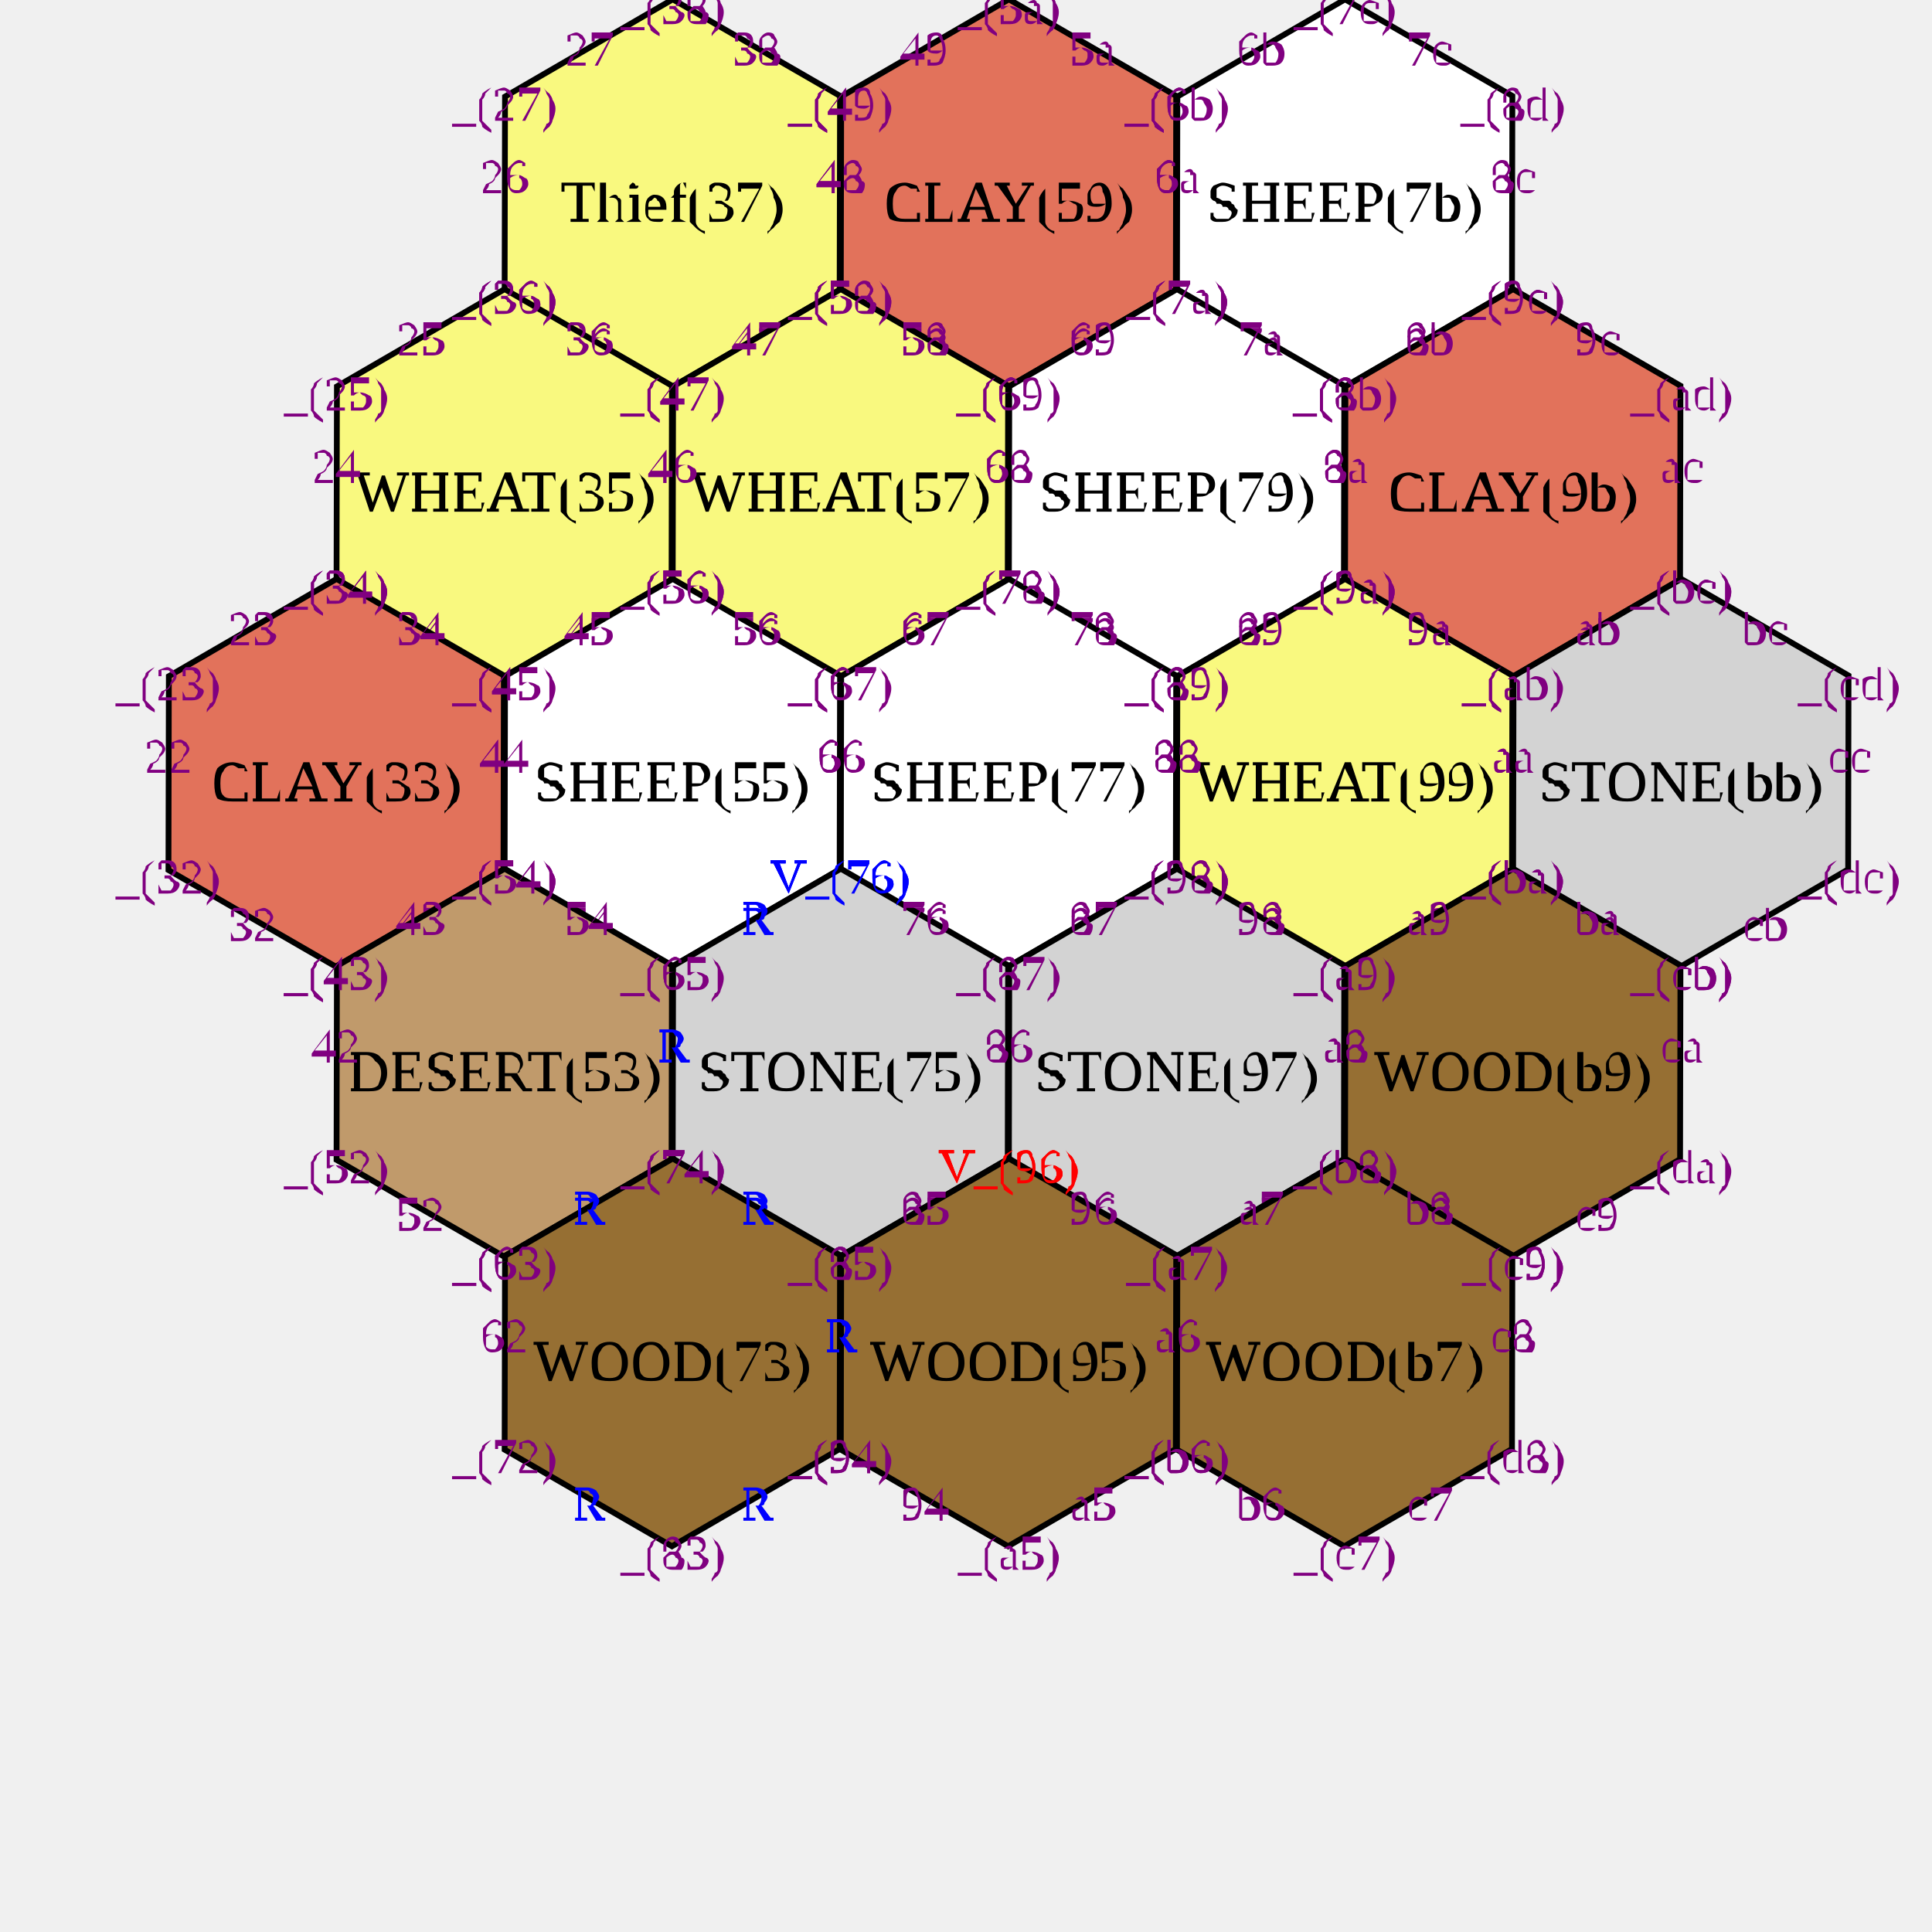
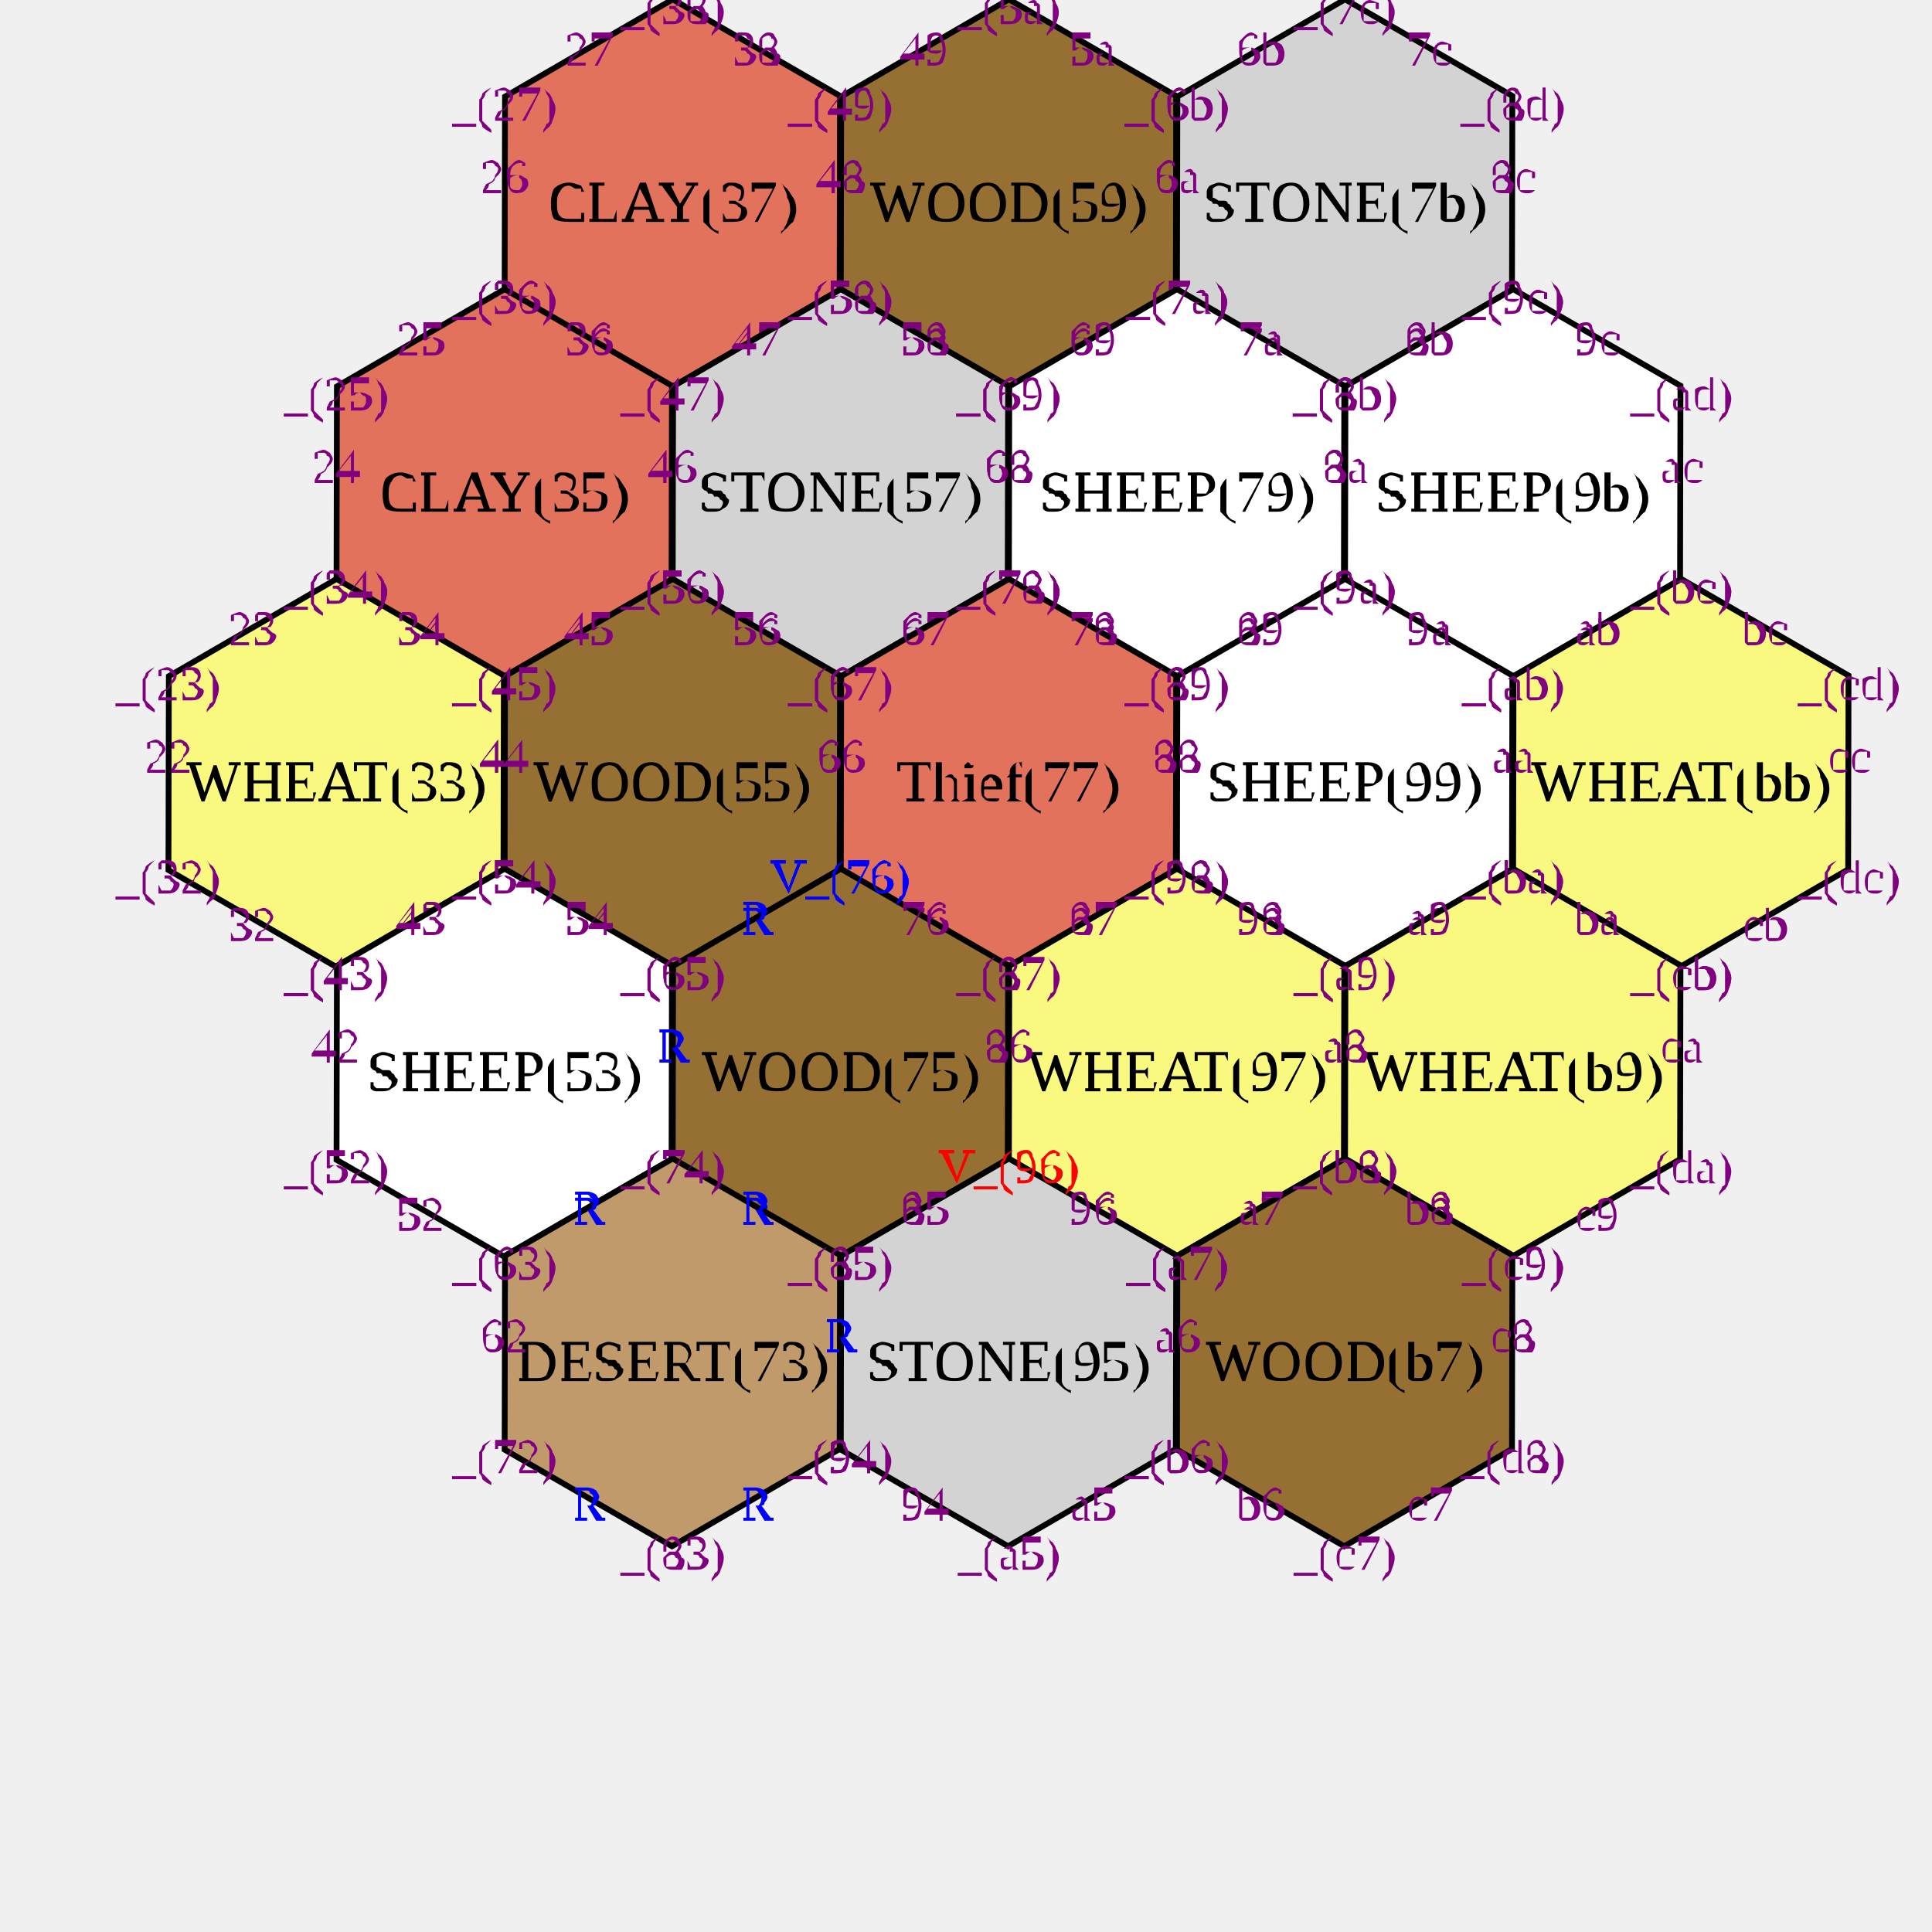
<svg viewBox="0 0 10 10" style="background-color: #0077be;">
  <defs>
    <path id="hexagon" d="M 1 0 L 0.5 -0.87 L -0.5 -0.87 L -1 0 L -0.5 0.87 L 0.5 0.87 Z" transform="rotate(30)" />
  </defs>
  <g id="hexgrid">
-     <use href="#hexagon" x="3.48" y="1" fill="#f9f97f" stroke="black" stroke-width="0.03" transform="scale(1.0)" />
-     <text x="3.48" y="1.15" text-anchor="middle" font-size="0.3" fill="black">Thief(37)</text>
+     <use href="#hexagon" x="3.48" y="1" fill="#E2725B" stroke="black" stroke-width="0.03" transform="scale(1.0)" />
+     <text x="3.48" y="1.15" text-anchor="middle" font-size="0.3" fill="black">CLAY(37)</text>
    <text x="3.48" y="0.125" text-anchor="middle" font-size="0.25" fill="purple">_(38)</text>
    <text x="2.61" y="0.625" text-anchor="middle" font-size="0.25" fill="purple">_(27)</text>
    <text x="2.61" y="1.625" text-anchor="middle" font-size="0.25" fill="purple">_(36)</text>
    <text x="3.48" y="2.125" text-anchor="middle" font-size="0.25" fill="purple">_(47)</text>
    <text x="4.35" y="1.625" text-anchor="middle" font-size="0.25" fill="purple">_(58)</text>
    <text x="4.35" y="0.625" text-anchor="middle" font-size="0.25" fill="purple">_(49)</text>
    <text x="3.045" y="0.34" text-anchor="middle" font-size="0.25" fill="purple">27</text>
    <text x="2.61" y="1" text-anchor="middle" font-size="0.25" fill="purple">26</text>
    <text x="3.045" y="1.87" text-anchor="middle" font-size="0.25" fill="purple">36</text>
    <text x="3.915" y="1.87" text-anchor="middle" font-size="0.25" fill="purple">47</text>
    <text x="4.35" y="1" text-anchor="middle" font-size="0.25" fill="purple">48</text>
    <text x="3.915" y="0.34" text-anchor="middle" font-size="0.25" fill="purple">38</text>
-     <use href="#hexagon" x="5.22" y="1" fill="#E2725B" stroke="black" stroke-width="0.03" transform="scale(1.0)" />
-     <text x="5.22" y="1.15" text-anchor="middle" font-size="0.3" fill="black">CLAY(59)</text>
+     <use href="#hexagon" x="5.22" y="1" fill="#966F33" stroke="black" stroke-width="0.03" transform="scale(1.0)" />
+     <text x="5.22" y="1.15" text-anchor="middle" font-size="0.3" fill="black">WOOD(59)</text>
    <text x="5.22" y="0.125" text-anchor="middle" font-size="0.25" fill="purple">_(5a)</text>
    <text x="4.35" y="0.625" text-anchor="middle" font-size="0.25" fill="purple">_(49)</text>
    <text x="4.35" y="1.625" text-anchor="middle" font-size="0.25" fill="purple">_(58)</text>
    <text x="5.22" y="2.125" text-anchor="middle" font-size="0.25" fill="purple">_(69)</text>
    <text x="6.09" y="1.625" text-anchor="middle" font-size="0.25" fill="purple">_(7a)</text>
    <text x="6.09" y="0.625" text-anchor="middle" font-size="0.25" fill="purple">_(6b)</text>
    <text x="4.785" y="0.34" text-anchor="middle" font-size="0.25" fill="purple">49</text>
    <text x="4.35" y="1" text-anchor="middle" font-size="0.25" fill="purple">48</text>
    <text x="4.785" y="1.87" text-anchor="middle" font-size="0.25" fill="purple">58</text>
    <text x="5.655" y="1.87" text-anchor="middle" font-size="0.25" fill="purple">69</text>
    <text x="6.09" y="1" text-anchor="middle" font-size="0.25" fill="purple">6a</text>
    <text x="5.655" y="0.34" text-anchor="middle" font-size="0.25" fill="purple">5a</text>
-     <use href="#hexagon" x="6.96" y="1" fill="white" stroke="black" stroke-width="0.03" transform="scale(1.0)" />
-     <text x="6.96" y="1.15" text-anchor="middle" font-size="0.3" fill="black">SHEEP(7b)</text>
+     <use href="#hexagon" x="6.96" y="1" fill="#D3D3D3" stroke="black" stroke-width="0.03" transform="scale(1.0)" />
+     <text x="6.96" y="1.15" text-anchor="middle" font-size="0.3" fill="black">STONE(7b)</text>
    <text x="6.96" y="0.125" text-anchor="middle" font-size="0.25" fill="purple">_(7c)</text>
    <text x="6.09" y="0.625" text-anchor="middle" font-size="0.25" fill="purple">_(6b)</text>
    <text x="6.09" y="1.625" text-anchor="middle" font-size="0.25" fill="purple">_(7a)</text>
    <text x="6.96" y="2.125" text-anchor="middle" font-size="0.25" fill="purple">_(8b)</text>
    <text x="7.83" y="1.625" text-anchor="middle" font-size="0.25" fill="purple">_(9c)</text>
    <text x="7.83" y="0.625" text-anchor="middle" font-size="0.25" fill="purple">_(8d)</text>
    <text x="6.525" y="0.34" text-anchor="middle" font-size="0.25" fill="purple">6b</text>
    <text x="6.09" y="1" text-anchor="middle" font-size="0.25" fill="purple">6a</text>
    <text x="6.525" y="1.87" text-anchor="middle" font-size="0.25" fill="purple">7a</text>
    <text x="7.395" y="1.87" text-anchor="middle" font-size="0.25" fill="purple">8b</text>
    <text x="7.83" y="1" text-anchor="middle" font-size="0.25" fill="purple">8c</text>
    <text x="7.395" y="0.34" text-anchor="middle" font-size="0.25" fill="purple">7c</text>
-     <use href="#hexagon" x="2.61" y="2.5" fill="#f9f97f" stroke="black" stroke-width="0.03" transform="scale(1.0)" />
-     <text x="2.61" y="2.65" text-anchor="middle" font-size="0.3" fill="black">WHEAT(35)</text>
+     <use href="#hexagon" x="2.61" y="2.5" fill="#E2725B" stroke="black" stroke-width="0.03" transform="scale(1.0)" />
+     <text x="2.61" y="2.65" text-anchor="middle" font-size="0.3" fill="black">CLAY(35)</text>
    <text x="2.61" y="1.625" text-anchor="middle" font-size="0.25" fill="purple">_(36)</text>
    <text x="1.74" y="2.125" text-anchor="middle" font-size="0.25" fill="purple">_(25)</text>
    <text x="1.74" y="3.125" text-anchor="middle" font-size="0.25" fill="purple">_(34)</text>
    <text x="2.61" y="3.625" text-anchor="middle" font-size="0.25" fill="purple">_(45)</text>
    <text x="3.48" y="3.125" text-anchor="middle" font-size="0.25" fill="purple">_(56)</text>
    <text x="3.48" y="2.125" text-anchor="middle" font-size="0.25" fill="purple">_(47)</text>
    <text x="2.175" y="1.84" text-anchor="middle" font-size="0.25" fill="purple">25</text>
    <text x="1.74" y="2.5" text-anchor="middle" font-size="0.25" fill="purple">24</text>
    <text x="2.175" y="3.37" text-anchor="middle" font-size="0.25" fill="purple">34</text>
    <text x="3.045" y="3.37" text-anchor="middle" font-size="0.25" fill="purple">45</text>
    <text x="3.48" y="2.5" text-anchor="middle" font-size="0.25" fill="purple">46</text>
    <text x="3.045" y="1.84" text-anchor="middle" font-size="0.25" fill="purple">36</text>
-     <use href="#hexagon" x="4.35" y="2.5" fill="#f9f97f" stroke="black" stroke-width="0.03" transform="scale(1.0)" />
-     <text x="4.35" y="2.65" text-anchor="middle" font-size="0.3" fill="black">WHEAT(57)</text>
+     <use href="#hexagon" x="4.35" y="2.5" fill="#D3D3D3" stroke="black" stroke-width="0.03" transform="scale(1.0)" />
+     <text x="4.35" y="2.65" text-anchor="middle" font-size="0.3" fill="black">STONE(57)</text>
    <text x="4.35" y="1.625" text-anchor="middle" font-size="0.25" fill="purple">_(58)</text>
    <text x="3.48" y="2.125" text-anchor="middle" font-size="0.25" fill="purple">_(47)</text>
    <text x="3.48" y="3.125" text-anchor="middle" font-size="0.25" fill="purple">_(56)</text>
    <text x="4.35" y="3.625" text-anchor="middle" font-size="0.25" fill="purple">_(67)</text>
    <text x="5.22" y="3.125" text-anchor="middle" font-size="0.25" fill="purple">_(78)</text>
    <text x="5.22" y="2.125" text-anchor="middle" font-size="0.25" fill="purple">_(69)</text>
    <text x="3.915" y="1.84" text-anchor="middle" font-size="0.25" fill="purple">47</text>
    <text x="3.48" y="2.5" text-anchor="middle" font-size="0.25" fill="purple">46</text>
    <text x="3.915" y="3.37" text-anchor="middle" font-size="0.25" fill="purple">56</text>
    <text x="4.785" y="3.37" text-anchor="middle" font-size="0.25" fill="purple">67</text>
    <text x="5.22" y="2.5" text-anchor="middle" font-size="0.25" fill="purple">68</text>
    <text x="4.785" y="1.84" text-anchor="middle" font-size="0.25" fill="purple">58</text>
    <use href="#hexagon" x="6.09" y="2.5" fill="white" stroke="black" stroke-width="0.03" transform="scale(1.0)" />
    <text x="6.09" y="2.65" text-anchor="middle" font-size="0.3" fill="black">SHEEP(79)</text>
    <text x="6.09" y="1.625" text-anchor="middle" font-size="0.25" fill="purple">_(7a)</text>
    <text x="5.22" y="2.125" text-anchor="middle" font-size="0.25" fill="purple">_(69)</text>
    <text x="5.22" y="3.125" text-anchor="middle" font-size="0.25" fill="purple">_(78)</text>
    <text x="6.09" y="3.625" text-anchor="middle" font-size="0.25" fill="purple">_(89)</text>
    <text x="6.96" y="3.125" text-anchor="middle" font-size="0.25" fill="purple">_(9a)</text>
    <text x="6.96" y="2.125" text-anchor="middle" font-size="0.25" fill="purple">_(8b)</text>
    <text x="5.655" y="1.84" text-anchor="middle" font-size="0.25" fill="purple">69</text>
    <text x="5.22" y="2.5" text-anchor="middle" font-size="0.25" fill="purple">68</text>
    <text x="5.655" y="3.37" text-anchor="middle" font-size="0.25" fill="purple">78</text>
    <text x="6.525" y="3.37" text-anchor="middle" font-size="0.25" fill="purple">89</text>
    <text x="6.96" y="2.5" text-anchor="middle" font-size="0.25" fill="purple">8a</text>
    <text x="6.525" y="1.84" text-anchor="middle" font-size="0.25" fill="purple">7a</text>
-     <use href="#hexagon" x="7.83" y="2.5" fill="#E2725B" stroke="black" stroke-width="0.03" transform="scale(1.0)" />
-     <text x="7.83" y="2.65" text-anchor="middle" font-size="0.3" fill="black">CLAY(9b)</text>
+     <use href="#hexagon" x="7.83" y="2.5" fill="white" stroke="black" stroke-width="0.03" transform="scale(1.0)" />
+     <text x="7.83" y="2.65" text-anchor="middle" font-size="0.3" fill="black">SHEEP(9b)</text>
    <text x="7.83" y="1.625" text-anchor="middle" font-size="0.25" fill="purple">_(9c)</text>
    <text x="6.96" y="2.125" text-anchor="middle" font-size="0.25" fill="purple">_(8b)</text>
    <text x="6.96" y="3.125" text-anchor="middle" font-size="0.25" fill="purple">_(9a)</text>
    <text x="7.83" y="3.625" text-anchor="middle" font-size="0.25" fill="purple">_(ab)</text>
    <text x="8.7" y="3.125" text-anchor="middle" font-size="0.25" fill="purple">_(bc)</text>
    <text x="8.7" y="2.125" text-anchor="middle" font-size="0.25" fill="purple">_(ad)</text>
    <text x="7.395" y="1.84" text-anchor="middle" font-size="0.25" fill="purple">8b</text>
    <text x="6.96" y="2.5" text-anchor="middle" font-size="0.25" fill="purple">8a</text>
    <text x="7.395" y="3.37" text-anchor="middle" font-size="0.25" fill="purple">9a</text>
    <text x="8.265" y="3.37" text-anchor="middle" font-size="0.25" fill="purple">ab</text>
    <text x="8.7" y="2.5" text-anchor="middle" font-size="0.25" fill="purple">ac</text>
    <text x="8.265" y="1.84" text-anchor="middle" font-size="0.25" fill="purple">9c</text>
-     <use href="#hexagon" x="1.74" y="4.0" fill="#E2725B" stroke="black" stroke-width="0.03" transform="scale(1.0)" />
-     <text x="1.74" y="4.15" text-anchor="middle" font-size="0.3" fill="black">CLAY(33)</text>
+     <use href="#hexagon" x="1.74" y="4.0" fill="#f9f97f" stroke="black" stroke-width="0.03" transform="scale(1.0)" />
+     <text x="1.74" y="4.15" text-anchor="middle" font-size="0.3" fill="black">WHEAT(33)</text>
    <text x="1.74" y="3.125" text-anchor="middle" font-size="0.25" fill="purple">_(34)</text>
    <text x="0.87" y="3.625" text-anchor="middle" font-size="0.25" fill="purple">_(23)</text>
    <text x="0.87" y="4.625" text-anchor="middle" font-size="0.25" fill="purple">_(32)</text>
    <text x="1.74" y="5.125" text-anchor="middle" font-size="0.25" fill="purple">_(43)</text>
    <text x="2.61" y="4.625" text-anchor="middle" font-size="0.25" fill="purple">_(54)</text>
    <text x="2.61" y="3.625" text-anchor="middle" font-size="0.25" fill="purple">_(45)</text>
    <text x="1.305" y="3.34" text-anchor="middle" font-size="0.25" fill="purple">23</text>
    <text x="0.87" y="4.0" text-anchor="middle" font-size="0.25" fill="purple">22</text>
    <text x="1.305" y="4.87" text-anchor="middle" font-size="0.25" fill="purple">32</text>
    <text x="2.175" y="4.87" text-anchor="middle" font-size="0.25" fill="purple">43</text>
    <text x="2.61" y="4.0" text-anchor="middle" font-size="0.25" fill="purple">44</text>
    <text x="2.175" y="3.34" text-anchor="middle" font-size="0.25" fill="purple">34</text>
-     <use href="#hexagon" x="3.48" y="4.0" fill="white" stroke="black" stroke-width="0.03" transform="scale(1.0)" />
-     <text x="3.48" y="4.15" text-anchor="middle" font-size="0.3" fill="black">SHEEP(55)</text>
+     <use href="#hexagon" x="3.48" y="4.0" fill="#966F33" stroke="black" stroke-width="0.03" transform="scale(1.0)" />
+     <text x="3.48" y="4.15" text-anchor="middle" font-size="0.3" fill="black">WOOD(55)</text>
    <text x="3.48" y="3.125" text-anchor="middle" font-size="0.25" fill="purple">_(56)</text>
    <text x="2.61" y="3.625" text-anchor="middle" font-size="0.25" fill="purple">_(45)</text>
    <text x="2.61" y="4.625" text-anchor="middle" font-size="0.25" fill="purple">_(54)</text>
    <text x="3.48" y="5.125" text-anchor="middle" font-size="0.25" fill="purple">_(65)</text>
    <text x="4.35" y="4.625" text-anchor="middle" font-size="0.25" fill="blue">V_(76)</text>
    <text x="4.35" y="3.625" text-anchor="middle" font-size="0.25" fill="purple">_(67)</text>
    <text x="3.045" y="3.34" text-anchor="middle" font-size="0.25" fill="purple">45</text>
    <text x="2.61" y="4.0" text-anchor="middle" font-size="0.25" fill="purple">44</text>
    <text x="3.045" y="4.87" text-anchor="middle" font-size="0.25" fill="purple">54</text>
    <text x="3.915" y="4.87" text-anchor="middle" font-size="0.25" fill="blue">R</text>
    <text x="4.35" y="4.0" text-anchor="middle" font-size="0.25" fill="purple">66</text>
    <text x="3.915" y="3.34" text-anchor="middle" font-size="0.25" fill="purple">56</text>
-     <use href="#hexagon" x="5.22" y="4.0" fill="white" stroke="black" stroke-width="0.03" transform="scale(1.0)" />
-     <text x="5.22" y="4.15" text-anchor="middle" font-size="0.3" fill="black">SHEEP(77)</text>
+     <use href="#hexagon" x="5.22" y="4.0" fill="#E2725B" stroke="black" stroke-width="0.03" transform="scale(1.0)" />
+     <text x="5.22" y="4.15" text-anchor="middle" font-size="0.3" fill="black">Thief(77)</text>
    <text x="5.22" y="3.125" text-anchor="middle" font-size="0.25" fill="purple">_(78)</text>
    <text x="4.35" y="3.625" text-anchor="middle" font-size="0.25" fill="purple">_(67)</text>
    <text x="4.35" y="4.625" text-anchor="middle" font-size="0.25" fill="blue">V_(76)</text>
    <text x="5.22" y="5.125" text-anchor="middle" font-size="0.25" fill="purple">_(87)</text>
    <text x="6.09" y="4.625" text-anchor="middle" font-size="0.25" fill="purple">_(98)</text>
    <text x="6.09" y="3.625" text-anchor="middle" font-size="0.25" fill="purple">_(89)</text>
    <text x="4.785" y="3.34" text-anchor="middle" font-size="0.25" fill="purple">67</text>
    <text x="4.35" y="4.0" text-anchor="middle" font-size="0.25" fill="purple">66</text>
    <text x="4.785" y="4.87" text-anchor="middle" font-size="0.25" fill="purple">76</text>
    <text x="5.655" y="4.87" text-anchor="middle" font-size="0.25" fill="purple">87</text>
    <text x="6.09" y="4.0" text-anchor="middle" font-size="0.25" fill="purple">88</text>
    <text x="5.655" y="3.34" text-anchor="middle" font-size="0.25" fill="purple">78</text>
-     <use href="#hexagon" x="6.96" y="4.0" fill="#f9f97f" stroke="black" stroke-width="0.03" transform="scale(1.0)" />
-     <text x="6.96" y="4.15" text-anchor="middle" font-size="0.3" fill="black">WHEAT(99)</text>
+     <use href="#hexagon" x="6.96" y="4.0" fill="white" stroke="black" stroke-width="0.03" transform="scale(1.0)" />
+     <text x="6.96" y="4.15" text-anchor="middle" font-size="0.3" fill="black">SHEEP(99)</text>
    <text x="6.96" y="3.125" text-anchor="middle" font-size="0.25" fill="purple">_(9a)</text>
    <text x="6.09" y="3.625" text-anchor="middle" font-size="0.25" fill="purple">_(89)</text>
    <text x="6.09" y="4.625" text-anchor="middle" font-size="0.25" fill="purple">_(98)</text>
    <text x="6.96" y="5.125" text-anchor="middle" font-size="0.25" fill="purple">_(a9)</text>
    <text x="7.83" y="4.625" text-anchor="middle" font-size="0.25" fill="purple">_(ba)</text>
    <text x="7.83" y="3.625" text-anchor="middle" font-size="0.25" fill="purple">_(ab)</text>
    <text x="6.525" y="3.34" text-anchor="middle" font-size="0.25" fill="purple">89</text>
    <text x="6.09" y="4.0" text-anchor="middle" font-size="0.25" fill="purple">88</text>
    <text x="6.525" y="4.87" text-anchor="middle" font-size="0.25" fill="purple">98</text>
    <text x="7.395" y="4.87" text-anchor="middle" font-size="0.25" fill="purple">a9</text>
    <text x="7.83" y="4.0" text-anchor="middle" font-size="0.25" fill="purple">aa</text>
    <text x="7.395" y="3.34" text-anchor="middle" font-size="0.25" fill="purple">9a</text>
-     <use href="#hexagon" x="8.7" y="4.0" fill="#D3D3D3" stroke="black" stroke-width="0.03" transform="scale(1.0)" />
-     <text x="8.7" y="4.15" text-anchor="middle" font-size="0.3" fill="black">STONE(bb)</text>
+     <use href="#hexagon" x="8.7" y="4.0" fill="#f9f97f" stroke="black" stroke-width="0.03" transform="scale(1.0)" />
+     <text x="8.7" y="4.15" text-anchor="middle" font-size="0.3" fill="black">WHEAT(bb)</text>
    <text x="8.7" y="3.125" text-anchor="middle" font-size="0.25" fill="purple">_(bc)</text>
    <text x="7.83" y="3.625" text-anchor="middle" font-size="0.25" fill="purple">_(ab)</text>
    <text x="7.83" y="4.625" text-anchor="middle" font-size="0.25" fill="purple">_(ba)</text>
    <text x="8.7" y="5.125" text-anchor="middle" font-size="0.25" fill="purple">_(cb)</text>
    <text x="9.57" y="4.625" text-anchor="middle" font-size="0.25" fill="purple">_(dc)</text>
    <text x="9.57" y="3.625" text-anchor="middle" font-size="0.25" fill="purple">_(cd)</text>
    <text x="8.265" y="3.34" text-anchor="middle" font-size="0.25" fill="purple">ab</text>
    <text x="7.83" y="4.0" text-anchor="middle" font-size="0.25" fill="purple">aa</text>
    <text x="8.265" y="4.87" text-anchor="middle" font-size="0.25" fill="purple">ba</text>
    <text x="9.135" y="4.87" text-anchor="middle" font-size="0.25" fill="purple">cb</text>
    <text x="9.57" y="4.0" text-anchor="middle" font-size="0.25" fill="purple">cc</text>
    <text x="9.135" y="3.34" text-anchor="middle" font-size="0.25" fill="purple">bc</text>
-     <use href="#hexagon" x="2.61" y="5.5" fill="#C09A6B" stroke="black" stroke-width="0.03" transform="scale(1.0)" />
-     <text x="2.61" y="5.65" text-anchor="middle" font-size="0.3" fill="black">DESERT(53)</text>
+     <use href="#hexagon" x="2.61" y="5.5" fill="white" stroke="black" stroke-width="0.03" transform="scale(1.0)" />
+     <text x="2.61" y="5.65" text-anchor="middle" font-size="0.3" fill="black">SHEEP(53)</text>
    <text x="2.61" y="4.625" text-anchor="middle" font-size="0.25" fill="purple">_(54)</text>
    <text x="1.74" y="5.125" text-anchor="middle" font-size="0.25" fill="purple">_(43)</text>
    <text x="1.74" y="6.125" text-anchor="middle" font-size="0.25" fill="purple">_(52)</text>
    <text x="2.61" y="6.625" text-anchor="middle" font-size="0.25" fill="purple">_(63)</text>
    <text x="3.48" y="6.125" text-anchor="middle" font-size="0.25" fill="purple">_(74)</text>
    <text x="3.48" y="5.125" text-anchor="middle" font-size="0.25" fill="purple">_(65)</text>
    <text x="2.175" y="4.84" text-anchor="middle" font-size="0.25" fill="purple">43</text>
    <text x="1.74" y="5.5" text-anchor="middle" font-size="0.25" fill="purple">42</text>
    <text x="2.175" y="6.37" text-anchor="middle" font-size="0.25" fill="purple">52</text>
    <text x="3.045" y="6.37" text-anchor="middle" font-size="0.25" fill="blue">R</text>
    <text x="3.48" y="5.5" text-anchor="middle" font-size="0.25" fill="blue">R</text>
    <text x="3.045" y="4.84" text-anchor="middle" font-size="0.25" fill="purple">54</text>
-     <use href="#hexagon" x="4.35" y="5.5" fill="#D3D3D3" stroke="black" stroke-width="0.03" transform="scale(1.0)" />
-     <text x="4.35" y="5.65" text-anchor="middle" font-size="0.3" fill="black">STONE(75)</text>
+     <use href="#hexagon" x="4.35" y="5.5" fill="#966F33" stroke="black" stroke-width="0.03" transform="scale(1.0)" />
+     <text x="4.35" y="5.65" text-anchor="middle" font-size="0.3" fill="black">WOOD(75)</text>
    <text x="4.35" y="4.625" text-anchor="middle" font-size="0.25" fill="blue">V_(76)</text>
    <text x="3.48" y="5.125" text-anchor="middle" font-size="0.25" fill="purple">_(65)</text>
    <text x="3.48" y="6.125" text-anchor="middle" font-size="0.25" fill="purple">_(74)</text>
    <text x="4.35" y="6.625" text-anchor="middle" font-size="0.25" fill="purple">_(85)</text>
    <text x="5.22" y="6.125" text-anchor="middle" font-size="0.25" fill="red">V_(96)</text>
    <text x="5.22" y="5.125" text-anchor="middle" font-size="0.25" fill="purple">_(87)</text>
    <text x="3.915" y="4.84" text-anchor="middle" font-size="0.25" fill="blue">R</text>
    <text x="3.48" y="5.5" text-anchor="middle" font-size="0.25" fill="blue">R</text>
    <text x="3.915" y="6.37" text-anchor="middle" font-size="0.25" fill="blue">R</text>
    <text x="4.785" y="6.37" text-anchor="middle" font-size="0.25" fill="purple">85</text>
    <text x="5.22" y="5.5" text-anchor="middle" font-size="0.25" fill="purple">86</text>
    <text x="4.785" y="4.84" text-anchor="middle" font-size="0.25" fill="purple">76</text>
-     <use href="#hexagon" x="6.09" y="5.5" fill="#D3D3D3" stroke="black" stroke-width="0.03" transform="scale(1.0)" />
-     <text x="6.09" y="5.65" text-anchor="middle" font-size="0.3" fill="black">STONE(97)</text>
+     <use href="#hexagon" x="6.09" y="5.5" fill="#f9f97f" stroke="black" stroke-width="0.03" transform="scale(1.0)" />
+     <text x="6.09" y="5.65" text-anchor="middle" font-size="0.3" fill="black">WHEAT(97)</text>
    <text x="6.09" y="4.625" text-anchor="middle" font-size="0.25" fill="purple">_(98)</text>
    <text x="5.22" y="5.125" text-anchor="middle" font-size="0.25" fill="purple">_(87)</text>
    <text x="5.22" y="6.125" text-anchor="middle" font-size="0.25" fill="red">V_(96)</text>
    <text x="6.09" y="6.625" text-anchor="middle" font-size="0.25" fill="purple">_(a7)</text>
    <text x="6.96" y="6.125" text-anchor="middle" font-size="0.25" fill="purple">_(b8)</text>
    <text x="6.96" y="5.125" text-anchor="middle" font-size="0.25" fill="purple">_(a9)</text>
    <text x="5.655" y="4.84" text-anchor="middle" font-size="0.25" fill="purple">87</text>
    <text x="5.22" y="5.5" text-anchor="middle" font-size="0.25" fill="purple">86</text>
    <text x="5.655" y="6.37" text-anchor="middle" font-size="0.25" fill="purple">96</text>
    <text x="6.525" y="6.37" text-anchor="middle" font-size="0.25" fill="purple">a7</text>
    <text x="6.96" y="5.5" text-anchor="middle" font-size="0.25" fill="purple">a8</text>
    <text x="6.525" y="4.84" text-anchor="middle" font-size="0.25" fill="purple">98</text>
-     <use href="#hexagon" x="7.83" y="5.5" fill="#966F33" stroke="black" stroke-width="0.03" transform="scale(1.0)" />
-     <text x="7.83" y="5.65" text-anchor="middle" font-size="0.3" fill="black">WOOD(b9)</text>
+     <use href="#hexagon" x="7.83" y="5.5" fill="#f9f97f" stroke="black" stroke-width="0.03" transform="scale(1.0)" />
+     <text x="7.83" y="5.65" text-anchor="middle" font-size="0.3" fill="black">WHEAT(b9)</text>
    <text x="7.83" y="4.625" text-anchor="middle" font-size="0.25" fill="purple">_(ba)</text>
    <text x="6.96" y="5.125" text-anchor="middle" font-size="0.25" fill="purple">_(a9)</text>
    <text x="6.96" y="6.125" text-anchor="middle" font-size="0.25" fill="purple">_(b8)</text>
    <text x="7.83" y="6.625" text-anchor="middle" font-size="0.25" fill="purple">_(c9)</text>
    <text x="8.7" y="6.125" text-anchor="middle" font-size="0.25" fill="purple">_(da)</text>
    <text x="8.7" y="5.125" text-anchor="middle" font-size="0.25" fill="purple">_(cb)</text>
    <text x="7.395" y="4.84" text-anchor="middle" font-size="0.25" fill="purple">a9</text>
    <text x="6.96" y="5.5" text-anchor="middle" font-size="0.25" fill="purple">a8</text>
    <text x="7.395" y="6.37" text-anchor="middle" font-size="0.25" fill="purple">b8</text>
    <text x="8.265" y="6.37" text-anchor="middle" font-size="0.25" fill="purple">c9</text>
    <text x="8.7" y="5.5" text-anchor="middle" font-size="0.25" fill="purple">ca</text>
    <text x="8.265" y="4.84" text-anchor="middle" font-size="0.25" fill="purple">ba</text>
-     <use href="#hexagon" x="3.48" y="7.0" fill="#966F33" stroke="black" stroke-width="0.03" transform="scale(1.0)" />
-     <text x="3.48" y="7.15" text-anchor="middle" font-size="0.3" fill="black">WOOD(73)</text>
+     <use href="#hexagon" x="3.48" y="7.0" fill="#C09A6B" stroke="black" stroke-width="0.03" transform="scale(1.0)" />
+     <text x="3.48" y="7.15" text-anchor="middle" font-size="0.3" fill="black">DESERT(73)</text>
    <text x="3.48" y="6.125" text-anchor="middle" font-size="0.25" fill="purple">_(74)</text>
    <text x="2.61" y="6.625" text-anchor="middle" font-size="0.25" fill="purple">_(63)</text>
    <text x="2.61" y="7.625" text-anchor="middle" font-size="0.25" fill="purple">_(72)</text>
    <text x="3.48" y="8.125" text-anchor="middle" font-size="0.25" fill="purple">_(83)</text>
    <text x="4.35" y="7.625" text-anchor="middle" font-size="0.25" fill="purple">_(94)</text>
    <text x="4.35" y="6.625" text-anchor="middle" font-size="0.25" fill="purple">_(85)</text>
    <text x="3.045" y="6.34" text-anchor="middle" font-size="0.25" fill="blue">R</text>
    <text x="2.61" y="7.0" text-anchor="middle" font-size="0.25" fill="purple">62</text>
    <text x="3.045" y="7.87" text-anchor="middle" font-size="0.25" fill="blue">R</text>
    <text x="3.915" y="7.87" text-anchor="middle" font-size="0.25" fill="blue">R</text>
    <text x="4.35" y="7.0" text-anchor="middle" font-size="0.25" fill="blue">R</text>
    <text x="3.915" y="6.34" text-anchor="middle" font-size="0.25" fill="blue">R</text>
-     <use href="#hexagon" x="5.22" y="7.0" fill="#966F33" stroke="black" stroke-width="0.03" transform="scale(1.0)" />
-     <text x="5.22" y="7.15" text-anchor="middle" font-size="0.3" fill="black">WOOD(95)</text>
+     <use href="#hexagon" x="5.22" y="7.0" fill="#D3D3D3" stroke="black" stroke-width="0.03" transform="scale(1.0)" />
+     <text x="5.22" y="7.15" text-anchor="middle" font-size="0.3" fill="black">STONE(95)</text>
    <text x="5.22" y="6.125" text-anchor="middle" font-size="0.25" fill="red">V_(96)</text>
    <text x="4.35" y="6.625" text-anchor="middle" font-size="0.25" fill="purple">_(85)</text>
    <text x="4.35" y="7.625" text-anchor="middle" font-size="0.25" fill="purple">_(94)</text>
    <text x="5.22" y="8.125" text-anchor="middle" font-size="0.25" fill="purple">_(a5)</text>
    <text x="6.09" y="7.625" text-anchor="middle" font-size="0.25" fill="purple">_(b6)</text>
    <text x="6.09" y="6.625" text-anchor="middle" font-size="0.25" fill="purple">_(a7)</text>
    <text x="4.785" y="6.34" text-anchor="middle" font-size="0.25" fill="purple">85</text>
    <text x="4.35" y="7.0" text-anchor="middle" font-size="0.25" fill="blue">R</text>
    <text x="4.785" y="7.87" text-anchor="middle" font-size="0.25" fill="purple">94</text>
    <text x="5.655" y="7.87" text-anchor="middle" font-size="0.25" fill="purple">a5</text>
    <text x="6.09" y="7.0" text-anchor="middle" font-size="0.25" fill="purple">a6</text>
    <text x="5.655" y="6.34" text-anchor="middle" font-size="0.25" fill="purple">96</text>
    <use href="#hexagon" x="6.96" y="7.0" fill="#966F33" stroke="black" stroke-width="0.03" transform="scale(1.0)" />
    <text x="6.96" y="7.15" text-anchor="middle" font-size="0.3" fill="black">WOOD(b7)</text>
    <text x="6.96" y="6.125" text-anchor="middle" font-size="0.25" fill="purple">_(b8)</text>
    <text x="6.09" y="6.625" text-anchor="middle" font-size="0.25" fill="purple">_(a7)</text>
    <text x="6.09" y="7.625" text-anchor="middle" font-size="0.25" fill="purple">_(b6)</text>
    <text x="6.96" y="8.125" text-anchor="middle" font-size="0.25" fill="purple">_(c7)</text>
    <text x="7.83" y="7.625" text-anchor="middle" font-size="0.25" fill="purple">_(d8)</text>
    <text x="7.83" y="6.625" text-anchor="middle" font-size="0.25" fill="purple">_(c9)</text>
    <text x="6.525" y="6.34" text-anchor="middle" font-size="0.25" fill="purple">a7</text>
    <text x="6.09" y="7.0" text-anchor="middle" font-size="0.25" fill="purple">a6</text>
    <text x="6.525" y="7.87" text-anchor="middle" font-size="0.25" fill="purple">b6</text>
    <text x="7.395" y="7.87" text-anchor="middle" font-size="0.25" fill="purple">c7</text>
    <text x="7.83" y="7.0" text-anchor="middle" font-size="0.25" fill="purple">c8</text>
    <text x="7.395" y="6.34" text-anchor="middle" font-size="0.25" fill="purple">b8</text>
  </g>
</svg>
